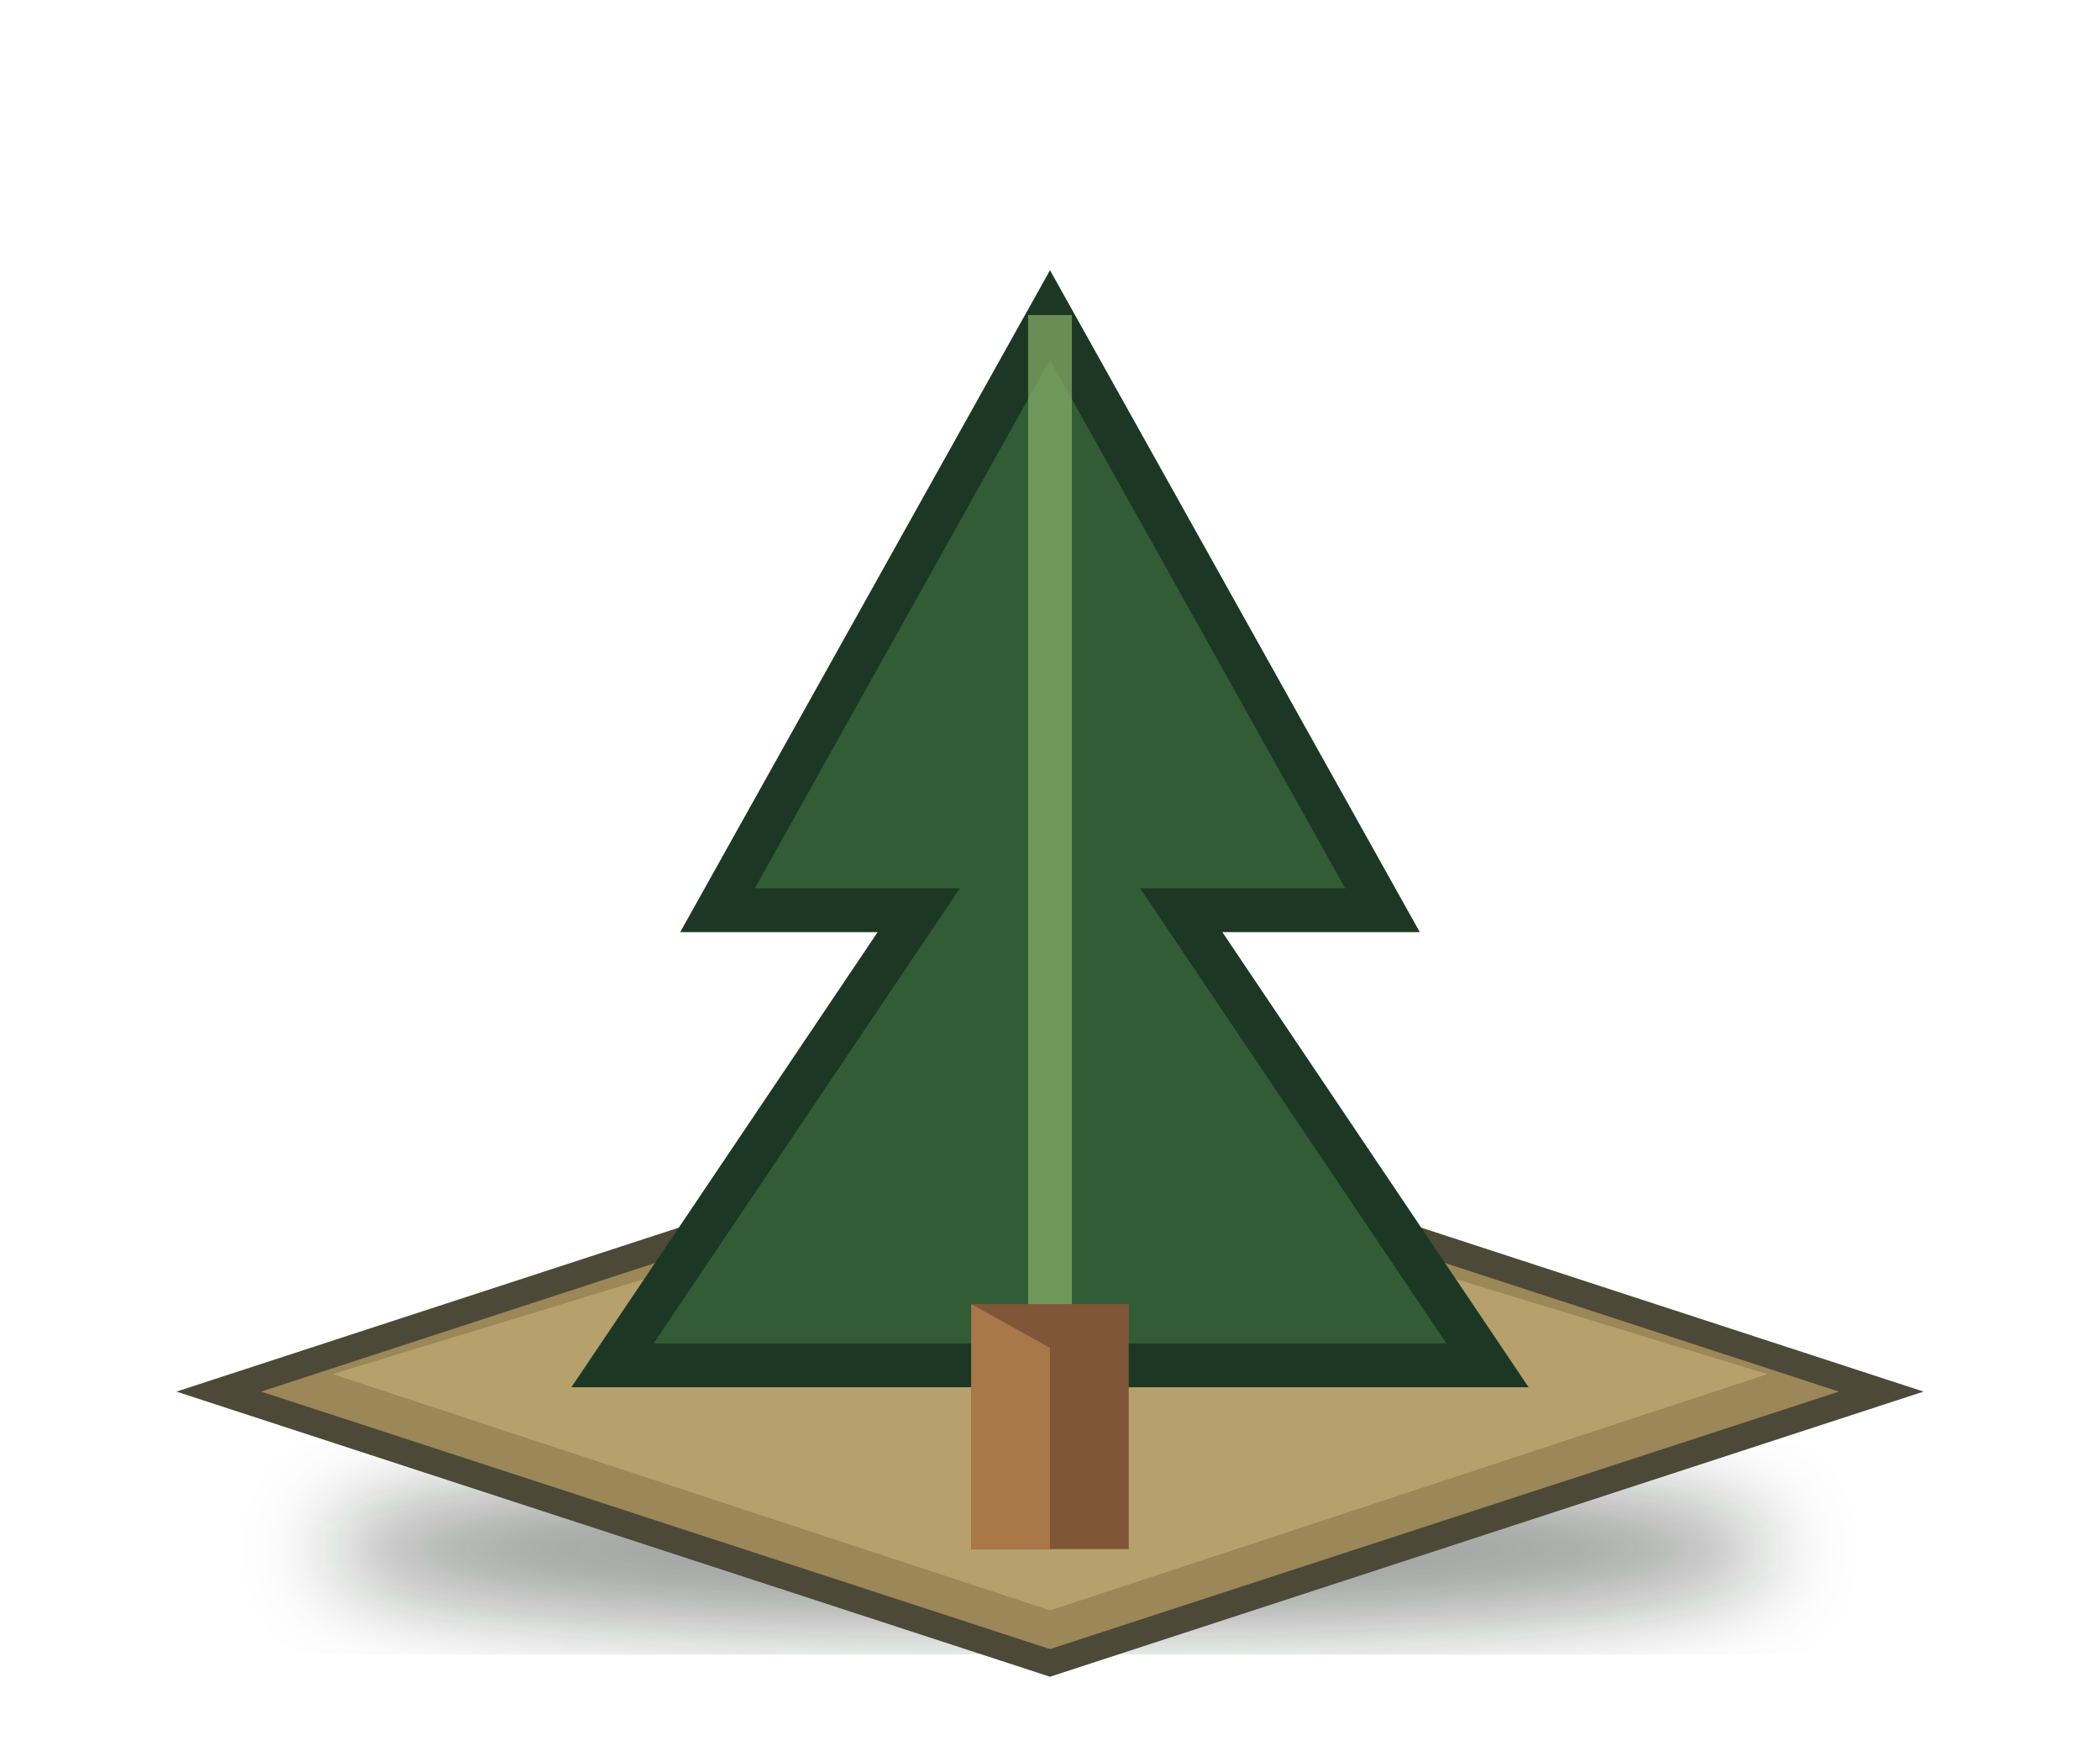
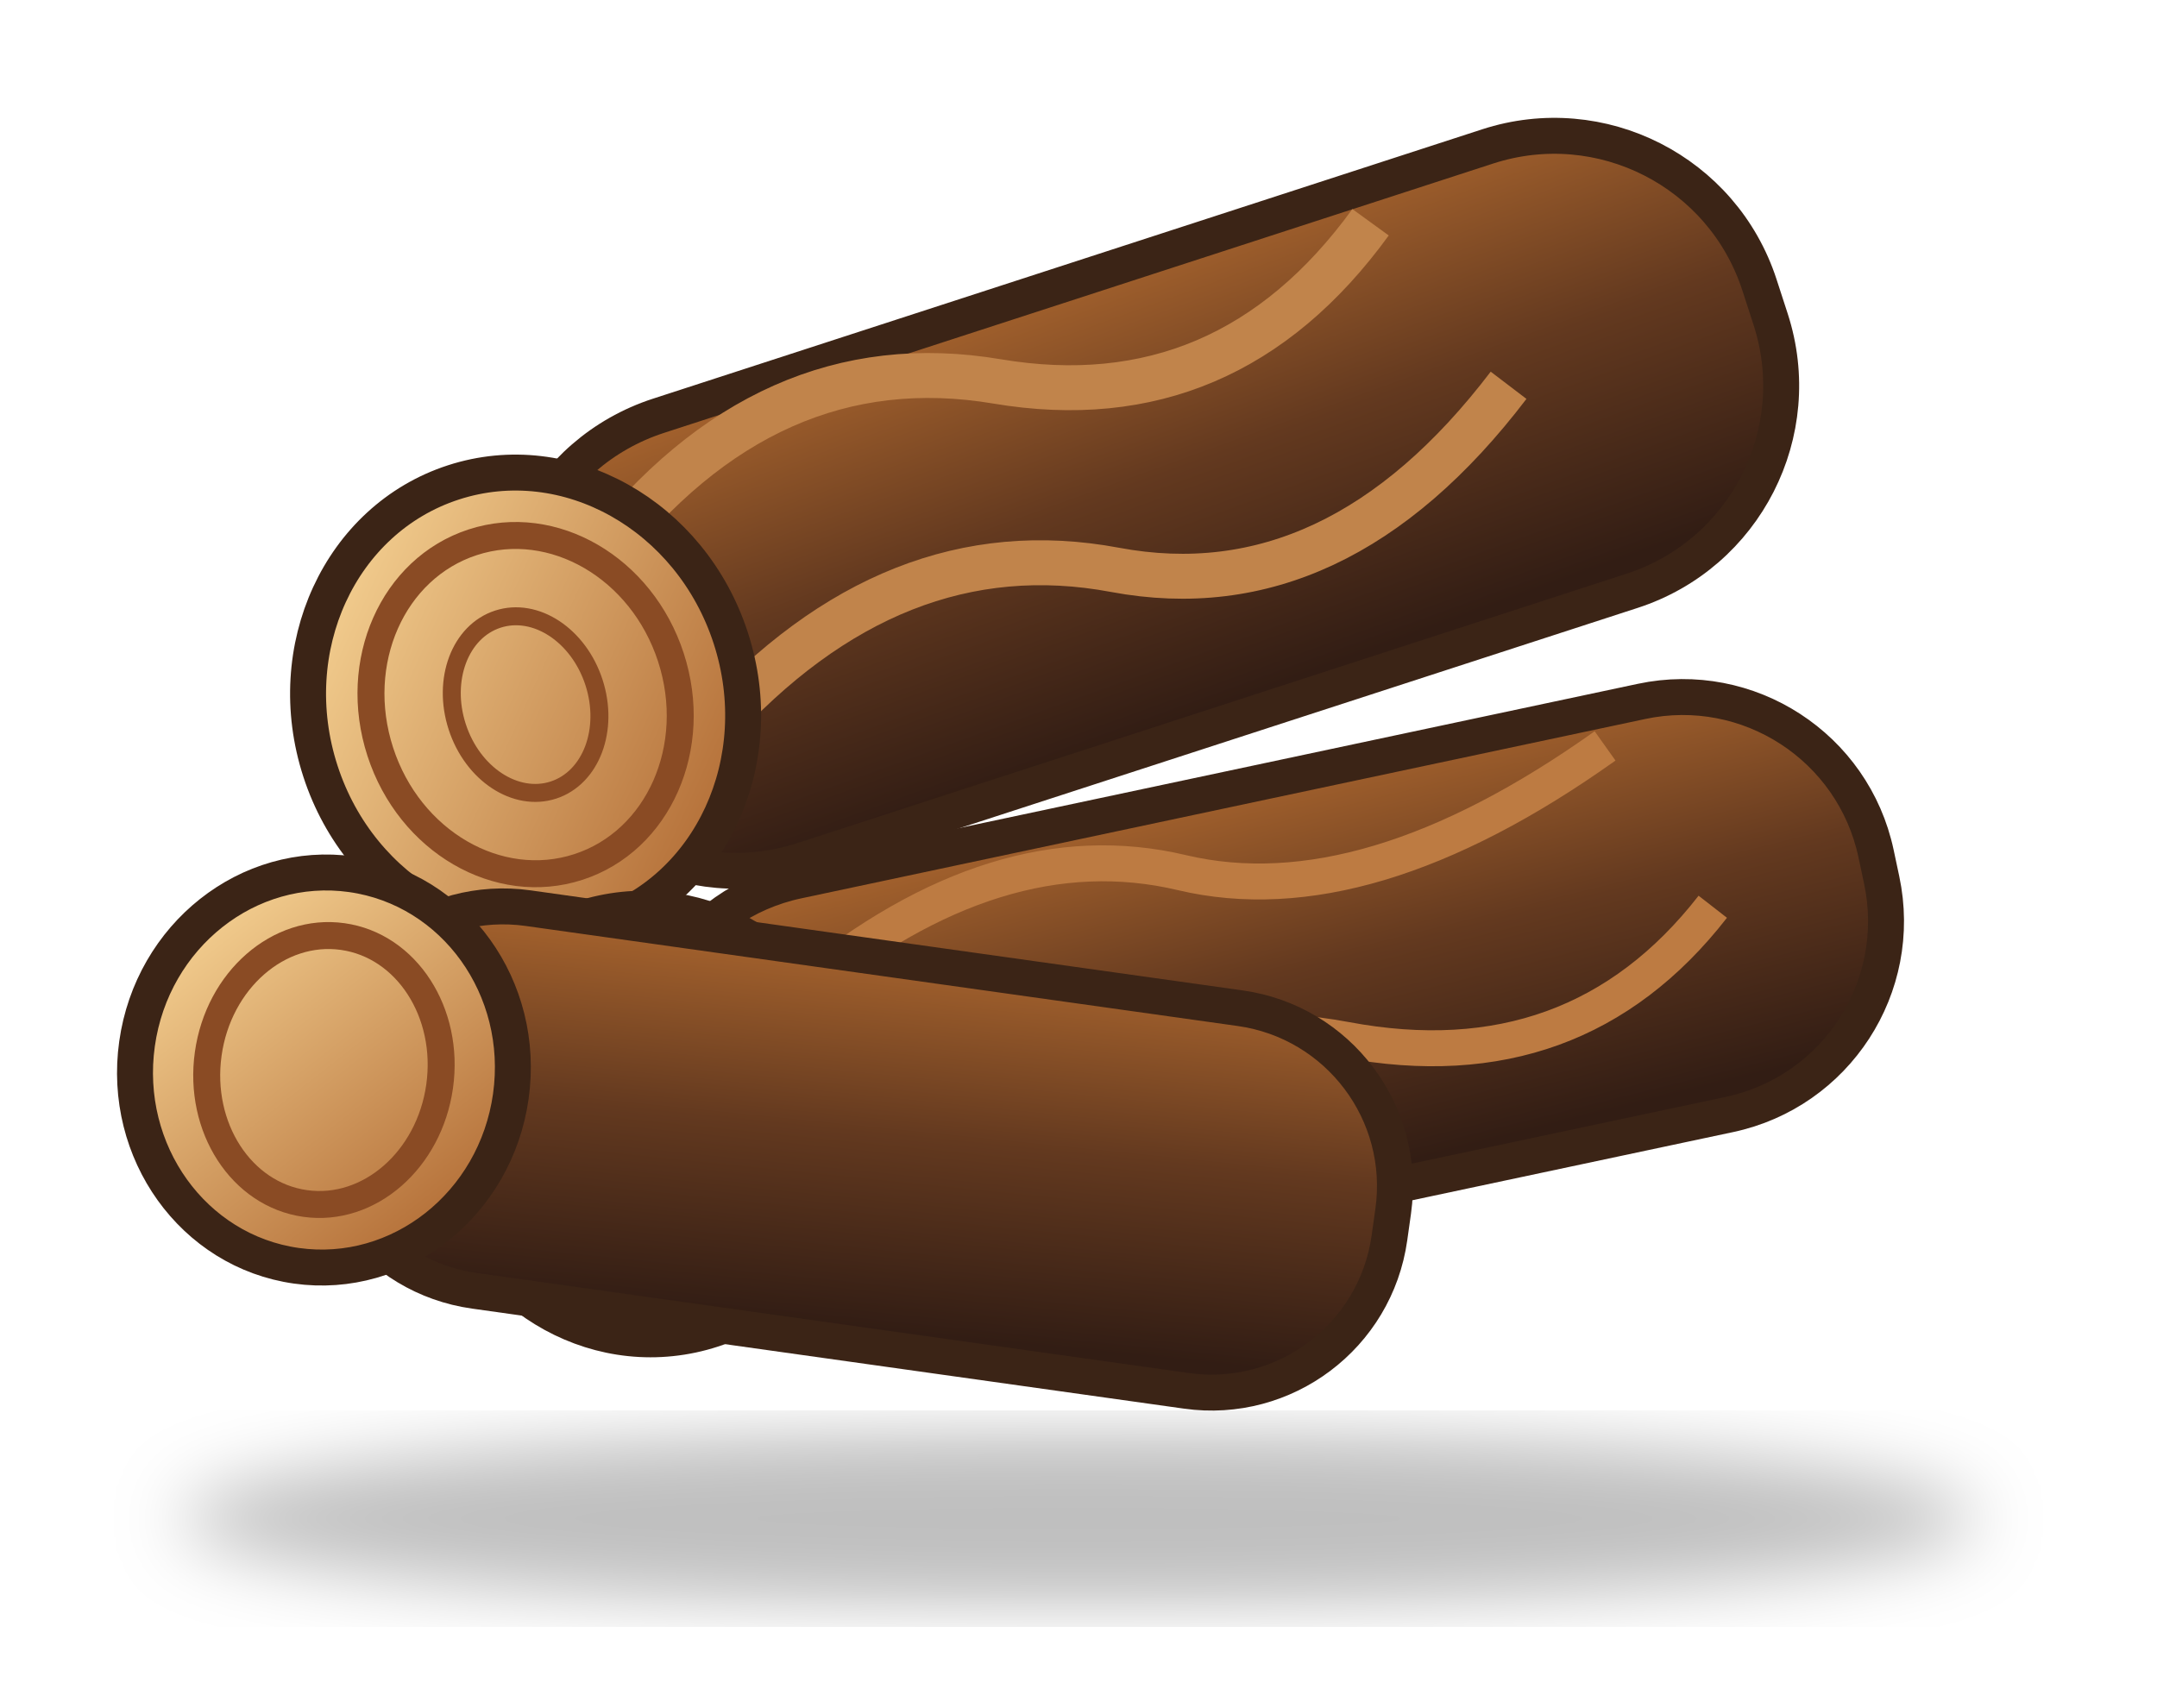
- <svg xmlns="http://www.w3.org/2000/svg" viewBox="0 0 240 200" role="img" aria-label="wood kaynağı">
+ <svg xmlns="http://www.w3.org/2000/svg" viewBox="0 0 240 190" role="img" aria-label="Odun kaynağı">
  <defs>
+     <linearGradient id="bark" x2=".1" y2="1">
+       <stop stop-color="#a9652e" />
+       <stop offset=".5" stop-color="#63391f" />
+       <stop offset="1" stop-color="#321d14" />
+     </linearGradient>
+     <linearGradient id="cut" x2="1" y2="1">
+       <stop stop-color="#ffe0a0" />
+       <stop offset="1" stop-color="#a85d27" />
+     </linearGradient>
    <filter id="s">
-       <feGaussianBlur stdDeviation="5" />
+       <feGaussianBlur stdDeviation="4" />
    </filter>
  </defs>
-   <ellipse cx="120" cy="177" rx="83" ry="10" fill="#10170e" opacity=".4" filter="url(#s)" />
-   <path d="M25 159 120 190 215 159 120 128Z" fill="#9b8757" stroke="#4c4938" stroke-width="3" />
-   <path d="M38 157 120 184 202 157 120 132Z" fill="#b6a06b" />
-   <path d="M120 36 82 104h23l-35 52h100l-35-52h23Z" fill="#315c35" stroke="#1c3825" stroke-width="5" />
-   <path d="M120 36 120 156" stroke="#8ab06a" stroke-width="5" opacity=".7" />
-   <path d="M111 149h18v28h-18z" fill="#805638" />
-   <path d="M111 149 120 154v23h-9z" fill="#a87849" />
+   <ellipse cx="120" cy="169" rx="100" ry="10" fill="#000" opacity=".25" filter="url(#s)" />
+   <g stroke="#3b2416" stroke-width="4" stroke-linejoin="round">
+     <g transform="rotate(-18 130 72)">
+       <rect x="60" y="30" width="145" height="52" rx="24" fill="url(#bark)" />
+       <path d="M73 43q25-17 48-5t45-4M79 65q26-15 48-3t48-6" fill="none" stroke="#c1844b" stroke-width="5" />
+       <ellipse cx="60" cy="56" rx="24" ry="26" fill="url(#cut)" />
+       <ellipse cx="60" cy="56" rx="17" ry="19" fill="none" stroke="#8a4b24" stroke-width="3" />
+       <ellipse cx="60" cy="56" rx="8" ry="10" fill="none" stroke="#8a4b24" stroke-width="2" />
+     </g>
+     <g transform="rotate(-12 120 120)">
+       <rect x="72" y="92" width="140" height="47" rx="22" fill="url(#bark)" />
+       <path d="M92 104q25-13 44-4t49-4M98 126q28-14 52-4t43-6" fill="none" stroke="#bd7b42" stroke-width="4" />
+       <ellipse cx="72" cy="115" rx="23" ry="24" fill="url(#cut)" />
+       <ellipse cx="72" cy="115" rx="15" ry="17" fill="none" stroke="#8a4b24" stroke-width="3" />
+     </g>
+     <g transform="rotate(8 85 130)">
+       <rect x="35" y="105" width="120" height="43" rx="20" fill="url(#bark)" />
+       <ellipse cx="35" cy="126" rx="21" ry="22" fill="url(#cut)" />
+       <ellipse cx="35" cy="126" rx="13" ry="15" fill="none" stroke="#8a4b24" stroke-width="3" />
+     </g>
+   </g>
</svg>
